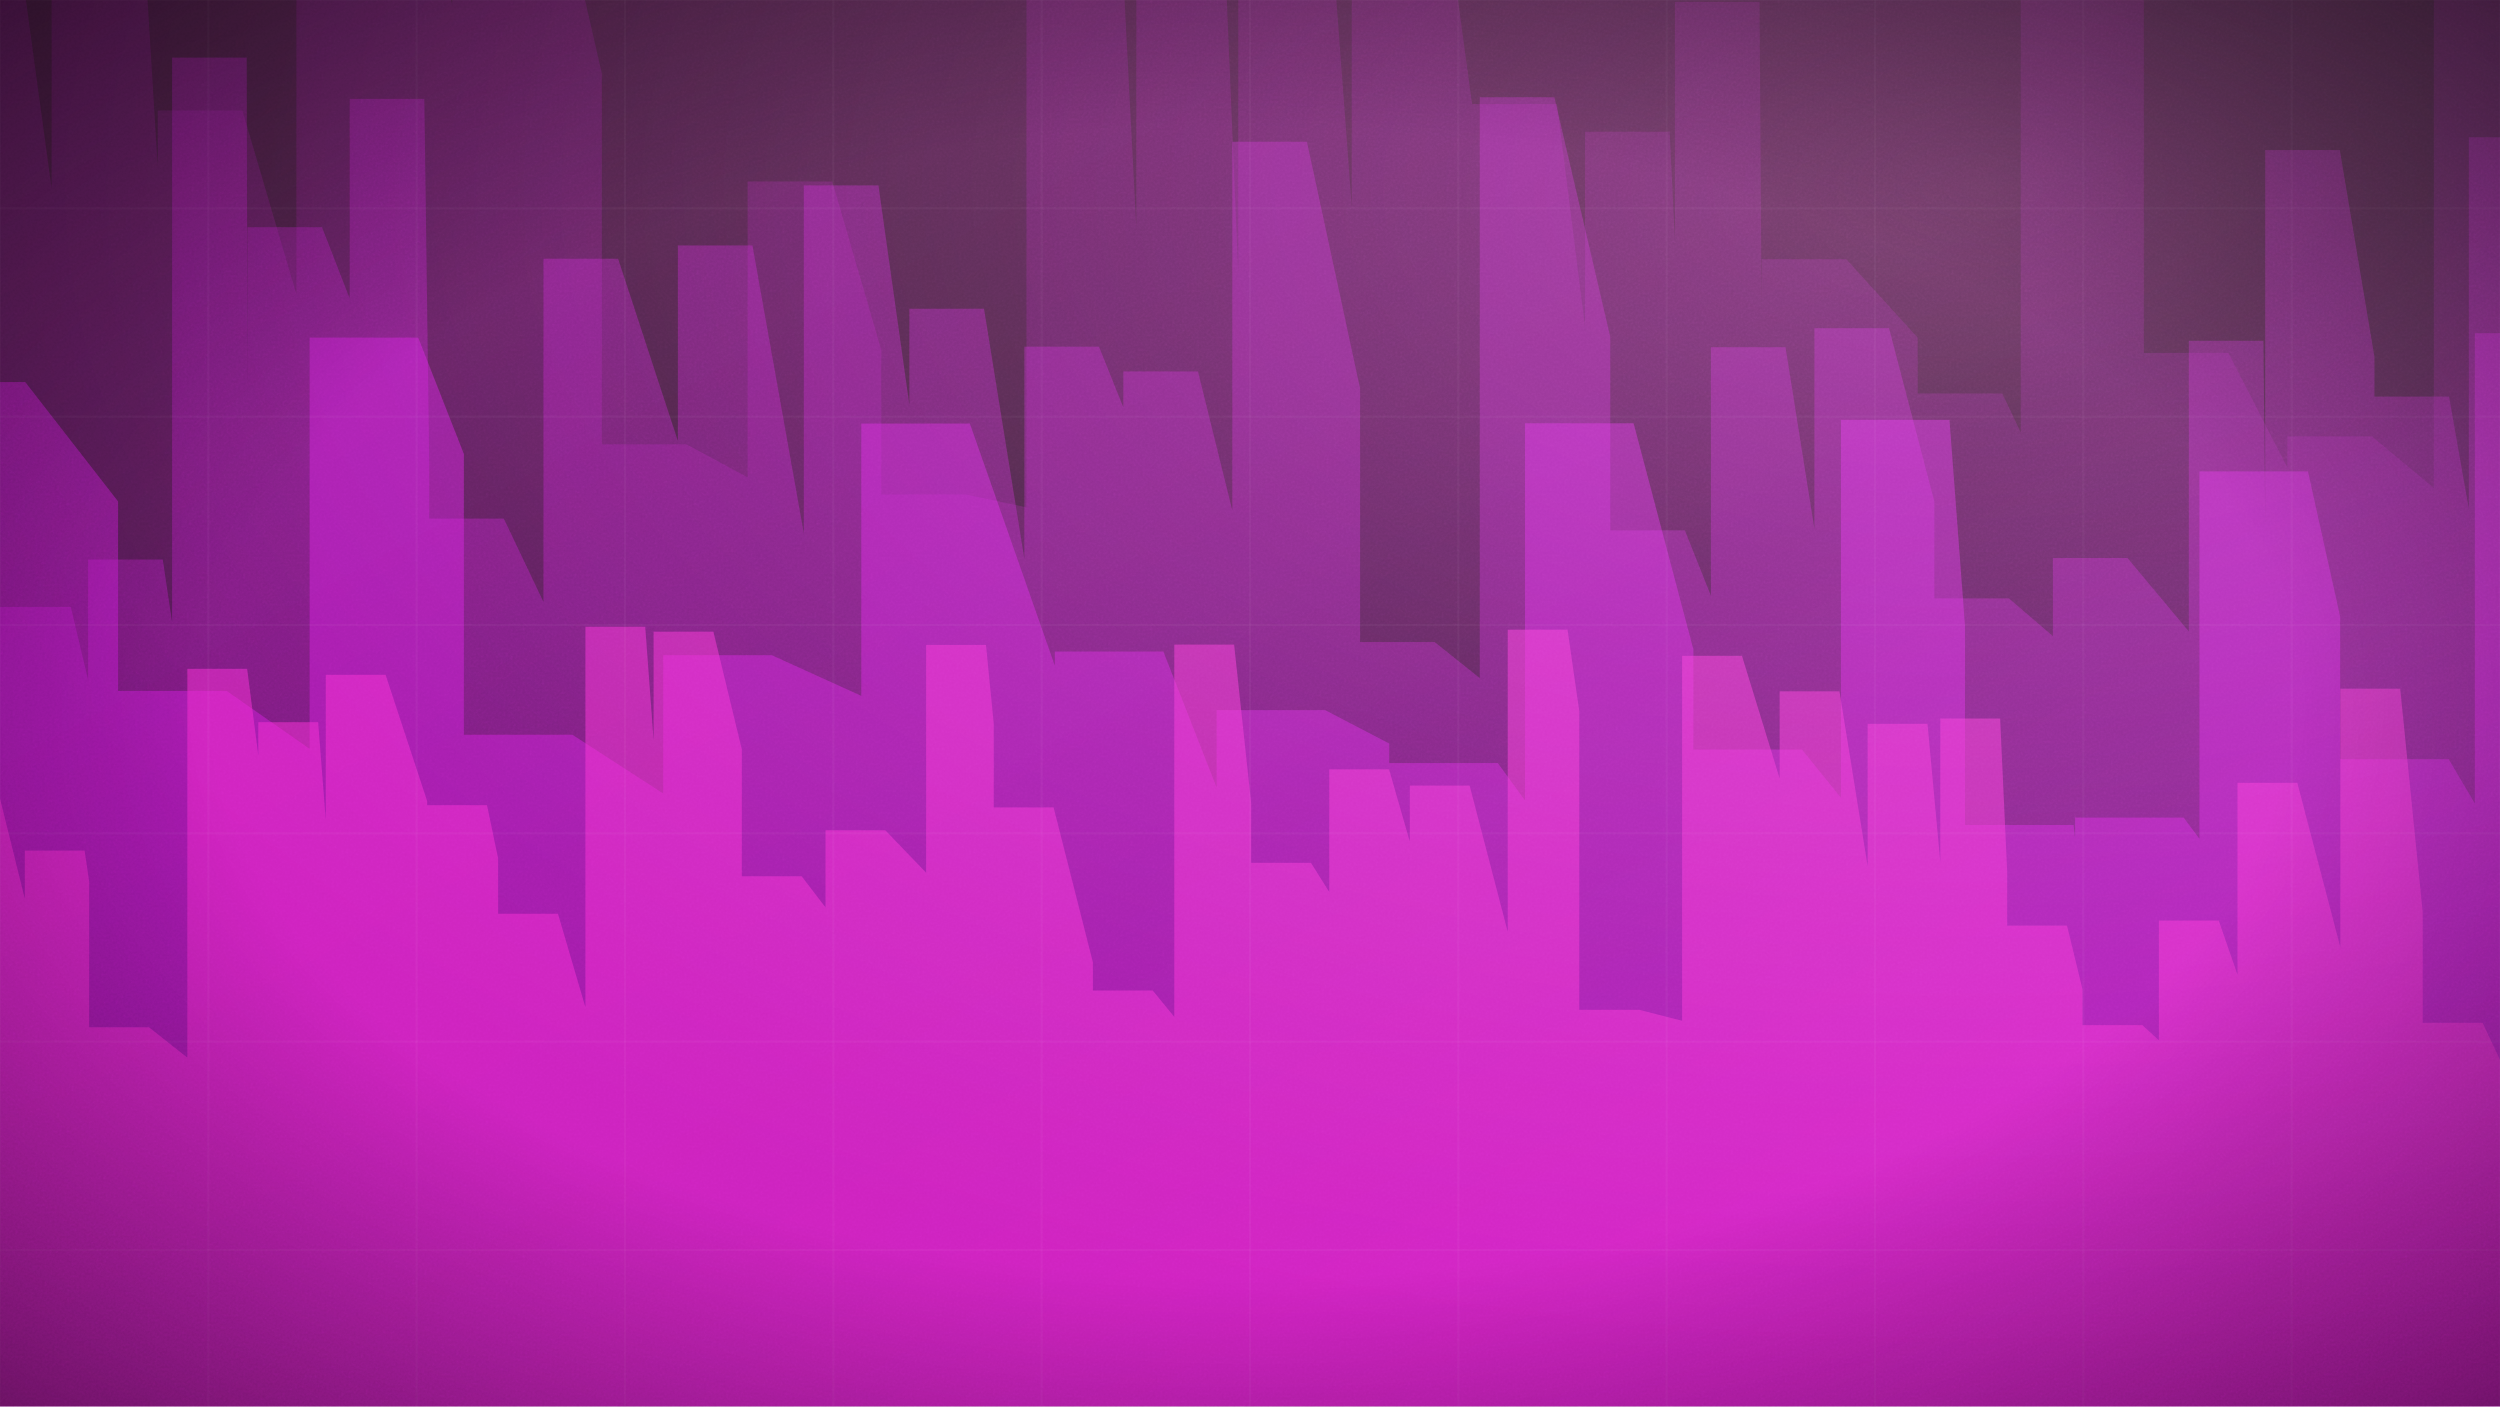
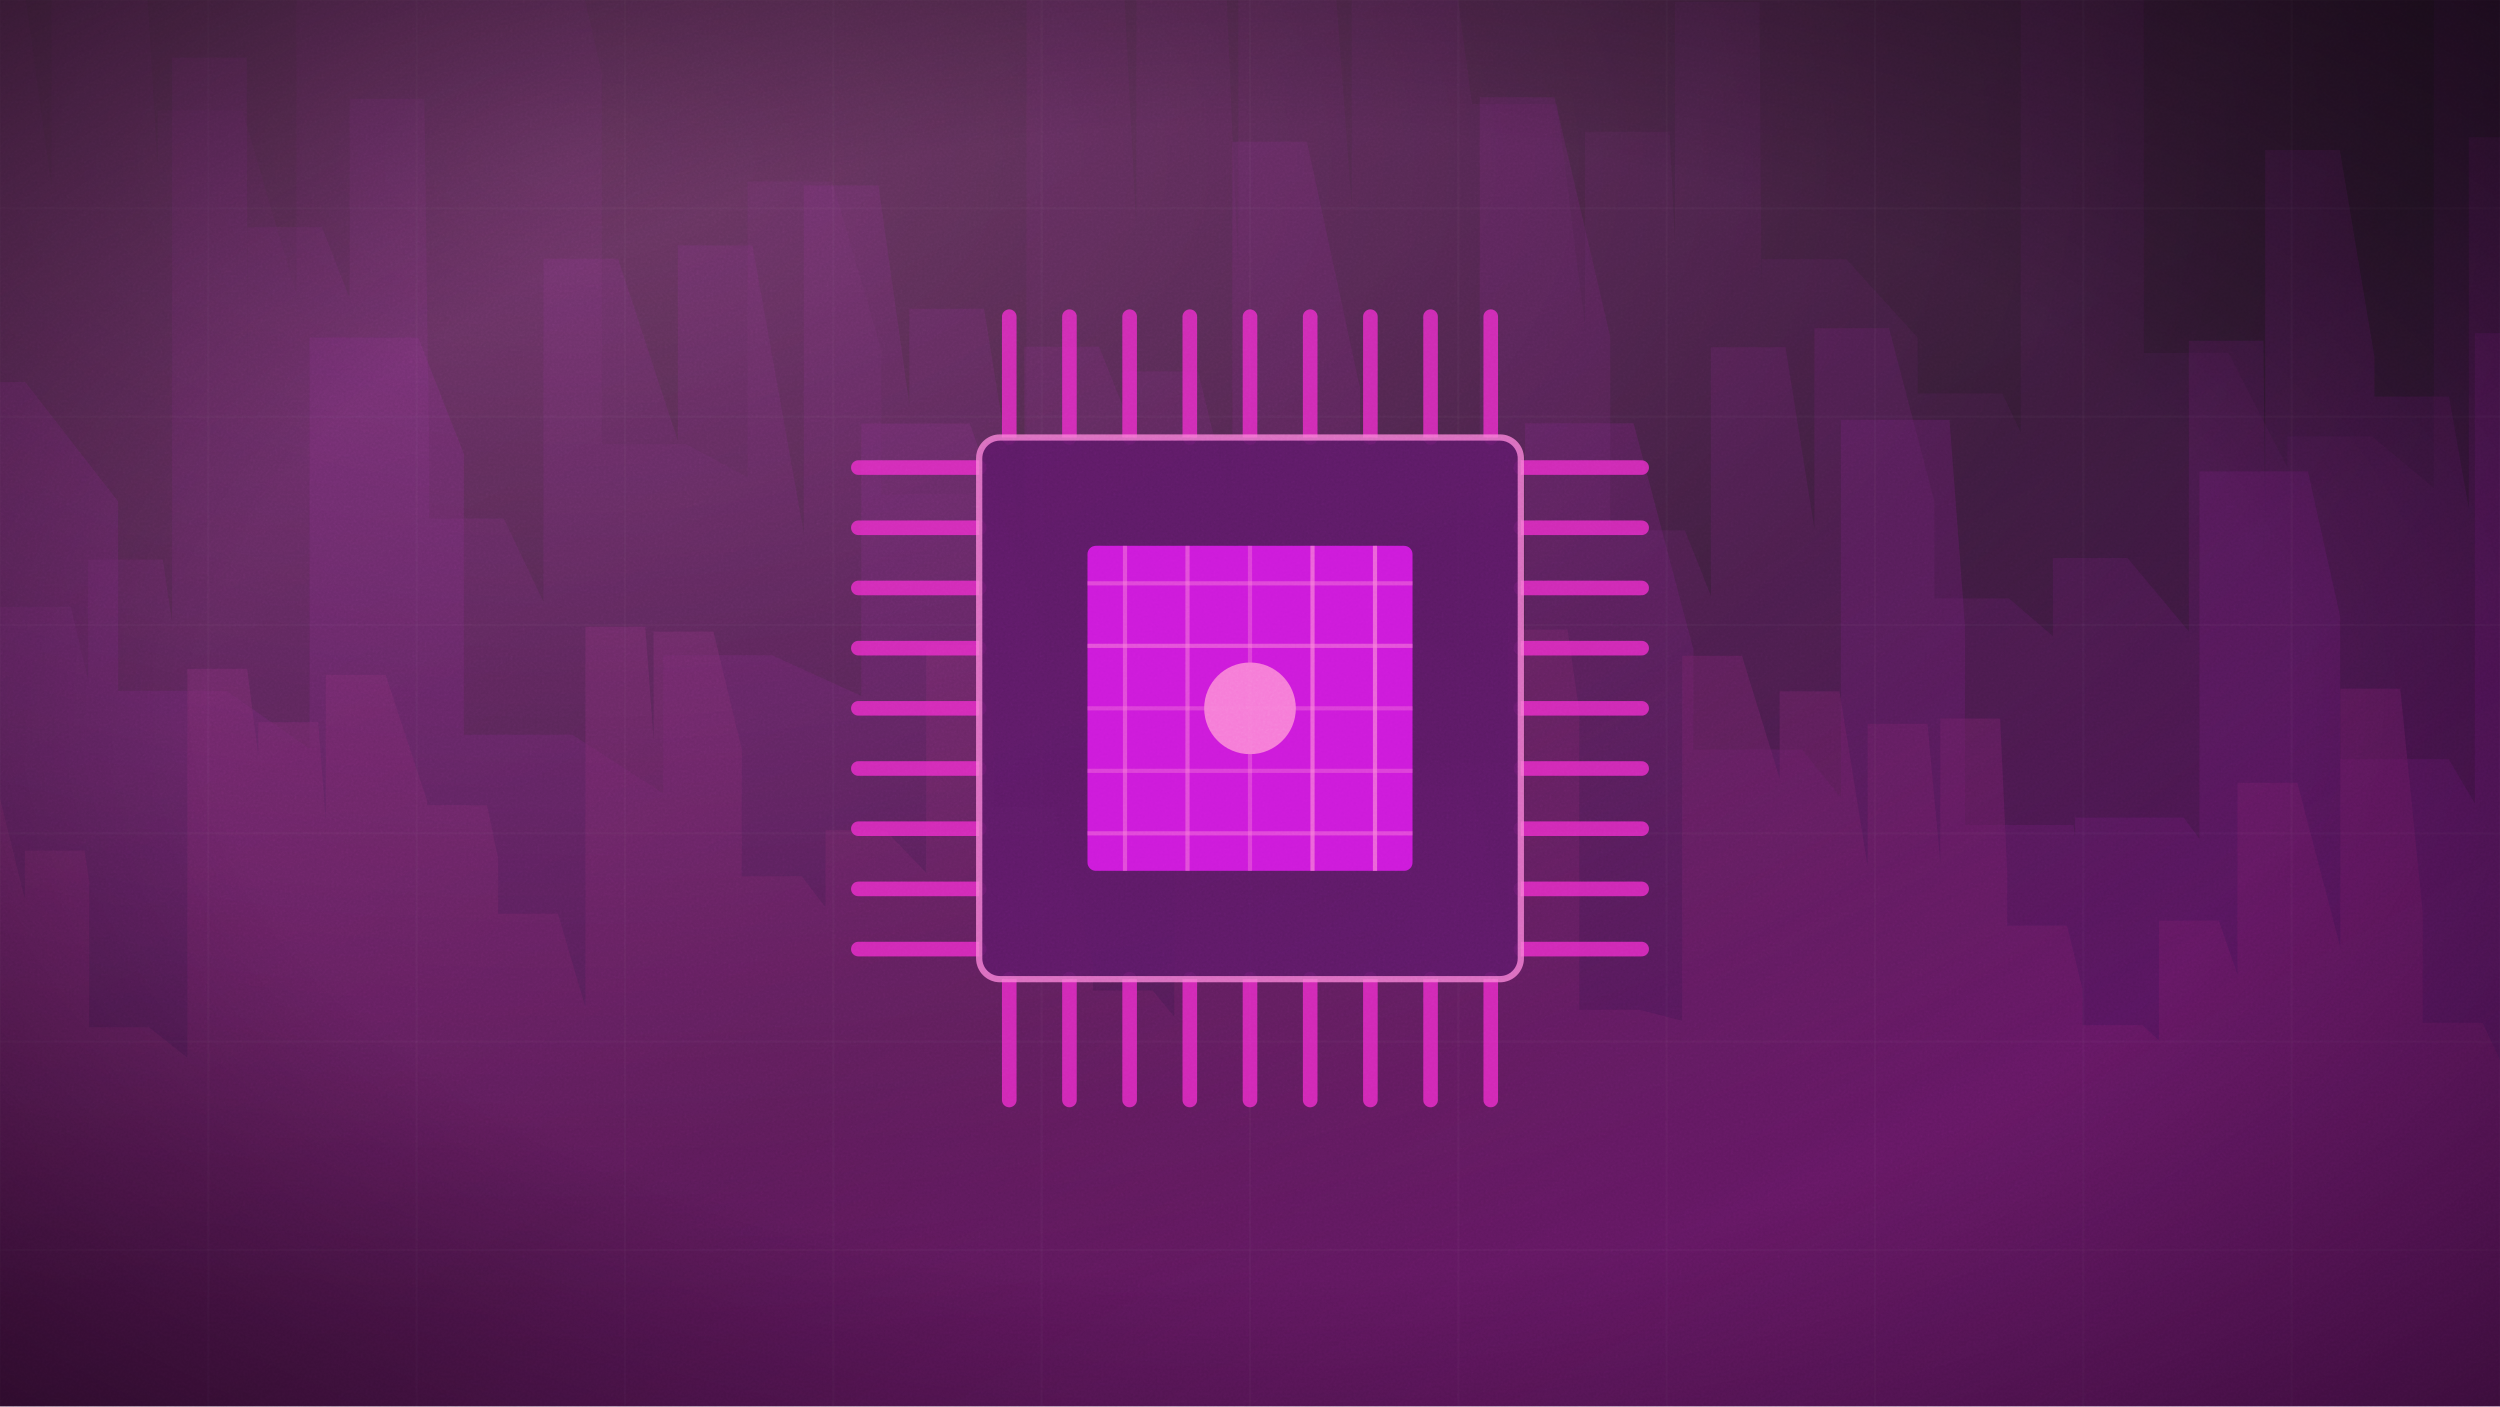
- <svg xmlns="http://www.w3.org/2000/svg" viewBox="0 0 1200 675" width="1200" height="675" role="img" aria-label="Abstract cover illustration">
+ <svg xmlns="http://www.w3.org/2000/svg" viewBox="0 0 1200 675" width="1200" height="675" role="img" aria-label="A stylised computer chip with pins and traces — original cover illustration">
  <defs>
    <linearGradient id="bg" x1="0" y1="0" x2="1" y2="1">
      <stop offset="0" stop-color="#511d4b" />
      <stop offset="0.55" stop-color="#251228" />
      <stop offset="1" stop-color="#5f1a69" />
    </linearGradient>
    <radialGradient id="core" cx="0.4" cy="0.35" r="0.75">
      <stop offset="0" stop-color="#f882d7" stop-opacity="0.95" />
      <stop offset="0.5" stop-color="#f52ed2" stop-opacity="0.55" />
      <stop offset="1" stop-color="#e11cee" stop-opacity="0" />
    </radialGradient>
-     <radialGradient id="halo" cx="0.79" cy="0.13" r="0.85">
+     <radialGradient id="halo" cx="0.23" cy="0.11" r="0.85">
      <stop offset="0" stop-color="#f882d7" stop-opacity="0.4" />
      <stop offset="1" stop-color="#f882d7" stop-opacity="0" />
    </radialGradient>
    <radialGradient id="vig" cx="0.5" cy="0.5" r="0.75">
      <stop offset="0.55" stop-color="#000000" stop-opacity="0" />
      <stop offset="1" stop-color="#000000" stop-opacity="0.55" />
    </radialGradient>
    <filter id="grain" x="0" y="0" width="100%" height="100%">
      <feTurbulence type="fractalNoise" baseFrequency="0.85" numOctaves="3" stitchTiles="stitch" result="t" />
      <feColorMatrix type="saturate" values="0" in="t" result="g" />
    </filter>
    <clipPath id="frame">
      <rect x="0" y="0" width="1200" height="675" />
    </clipPath>
  </defs>
  <rect width="1200" height="675" fill="url(#bg)" />
-   <g clip-path="url(#frame)">
+   <g clip-path="url(#frame)" opacity="0.42">
    <path d="M -40 695 L -40 -86.75 L 0.61 -86.75 L 24.77 90.47 L 24.77 -89.32 L 65.37 -89.32 L 75.73 80.18 L 75.73 53.03 L 116.34 53.03 L 142.28 141.29 L 142.28 -115.4 L 182.89 -115.4 L 217.07 2.07 L 217.07 -101.2 L 257.67 -101.2 L 288.9 35.34 L 288.9 213.3 L 329.5 213.3 L 358.87 229.13 L 358.87 87.11 L 399.48 87.11 L 423.03 168.11 L 423.03 237.37 L 463.64 237.37 L 492.7 243.52 L 492.7 -125.52 L 533.31 -125.52 L 545.43 109.15 L 545.43 -67.93 L 586.04 -67.93 L 594.37 131.65 L 594.37 -86.78 L 634.98 -86.78 L 648.83 99.14 L 648.83 -76.7 L 689.44 -76.7 L 706.72 50.87 L 706.72 49.96 L 747.33 49.96 L 760.82 156.81 L 760.82 63.22 L 801.43 63.22 L 803.98 115.77 L 803.98 0.93 L 844.58 0.93 L 845.6 153.18 L 845.6 124.43 L 886.21 124.43 L 920.49 162.09 L 920.49 188.86 L 961.1 188.86 L 969.96 207.57 L 969.96 -111.07 L 1010.57 -111.07 L 1029.05 -34.08 L 1029.05 169.42 L 1069.65 169.42 L 1097.93 224.46 L 1097.93 209.48 L 1138.54 209.48 L 1168.25 234.23 L 1168.25 -130.84 L 1208.86 -130.84 L 1218.62 12.24 L 1218.62 193.33 L 1259.23 193.33 L 1272.45 237.29 L 1240 695 Z" fill="#e11cee" fill-opacity="0.16" />
    <path d="M -40 695 L -40 206.62 L -4.19 206.62 L -1.84 256.07 L -1.84 291.32 L 33.97 291.32 L 42.31 326.4 L 42.31 268.58 L 78.12 268.58 L 82.61 298.68 L 82.61 27.66 L 118.43 27.66 L 118.76 196.97 L 118.76 109.05 L 154.57 109.05 L 167.86 143.29 L 167.86 47.47 L 203.68 47.47 L 206.02 221.99 L 206.02 248.94 L 241.84 248.94 L 260.87 288.95 L 260.87 124.19 L 296.69 124.19 L 325.37 211.6 L 325.37 117.81 L 361.18 117.81 L 385.84 256.06 L 385.84 88.99 L 421.65 88.99 L 436.5 194.28 L 436.5 148.18 L 472.32 148.18 L 491.69 268.22 L 491.69 166.41 L 527.5 166.41 L 539.21 195.56 L 539.21 178.31 L 575.02 178.31 L 591.51 244.97 L 591.51 68.03 L 627.32 68.03 L 652.84 186.45 L 652.84 308.2 L 688.65 308.2 L 710.29 325.49 L 710.29 46.69 L 746.1 46.69 L 772.93 161.72 L 772.93 254.57 L 808.74 254.57 L 821.24 285.94 L 821.24 166.67 L 857.05 166.67 L 870.92 253.89 L 870.92 157.52 L 906.73 157.52 L 928.48 240.68 L 928.48 287.23 L 964.29 287.23 L 985.39 305.35 L 985.39 267.85 L 1021.2 267.85 L 1050.64 303.11 L 1050.64 163.57 L 1086.46 163.57 L 1087.3 252.41 L 1087.3 72.02 L 1123.11 72.02 L 1139.74 171.34 L 1139.74 190.36 L 1175.55 190.36 L 1185.04 244.27 L 1185.04 65.9 L 1220.85 65.9 L 1243.93 106.74 L 1240 695 Z" fill="#e11cee" fill-opacity="0.29" />
    <path d="M -40 695 L -40 183.38 L 12.11 183.38 L 56.67 240.68 L 56.67 331.64 L 108.78 331.64 L 148.61 359.45 L 148.61 162.05 L 200.73 162.05 L 222.65 217.88 L 222.65 352.68 L 274.76 352.68 L 318.35 380.91 L 318.35 314.5 L 370.47 314.5 L 413.42 334.02 L 413.42 203.3 L 465.54 203.3 L 506.3 319.45 L 506.3 312.72 L 558.41 312.72 L 583.98 377.99 L 583.98 340.87 L 636.09 340.87 L 666.84 356.9 L 666.84 366.27 L 718.95 366.27 L 732.01 384.23 L 732.01 203.16 L 784.12 203.16 L 812.83 311.75 L 812.83 359.77 L 864.95 359.77 L 883.65 382.92 L 883.65 201.54 L 935.76 201.54 L 943.2 300.47 L 943.2 396 L 995.32 396 L 996.05 402.49 L 996.05 392.44 L 1048.16 392.44 L 1055.72 402.59 L 1055.72 226.28 L 1107.83 226.28 L 1123.28 296.05 L 1123.28 364.42 L 1175.39 364.42 L 1187.91 385.64 L 1187.91 159.93 L 1240.02 159.93 L 1264.06 285.35 L 1240 695 Z" fill="#e11cee" fill-opacity="0.41" />
    <path d="M -40 695 L -40 337.8 L -11.28 337.8 L 11.91 431.35 L 11.91 408.3 L 40.62 408.3 L 42.79 423.08 L 42.79 493.1 L 71.51 493.1 L 89.92 507.66 L 89.92 321.03 L 118.63 321.03 L 123.99 362.63 L 123.99 346.64 L 152.71 346.64 L 156.36 393.6 L 156.36 323.89 L 185.08 323.89 L 205.04 384.55 L 205.04 386.5 L 233.76 386.5 L 239.1 412.05 L 239.1 438.59 L 267.82 438.59 L 281 483.48 L 281 300.82 L 309.71 300.82 L 313.72 355.23 L 313.72 303.19 L 342.43 303.19 L 356.07 359.67 L 356.07 420.61 L 384.79 420.61 L 396.25 435.56 L 396.25 398.53 L 424.96 398.53 L 444.55 418.91 L 444.55 309.58 L 473.26 309.58 L 477.01 347.56 L 477.01 387.56 L 505.72 387.56 L 524.58 461.85 L 524.58 475.44 L 553.29 475.44 L 563.66 488.1 L 563.66 309.42 L 592.38 309.42 L 600.56 385.54 L 600.56 414.16 L 629.27 414.16 L 638.03 428.16 L 638.03 369.28 L 666.75 369.28 L 676.7 403.92 L 676.7 377.1 L 705.42 377.1 L 723.71 447.25 L 723.71 302.23 L 752.42 302.23 L 758.05 341.36 L 758.05 484.69 L 786.76 484.69 L 807.41 489.97 L 807.41 314.78 L 836.13 314.78 L 854.23 373.62 L 854.23 331.84 L 882.94 331.84 L 896.47 415.72 L 896.47 347.44 L 925.19 347.44 L 931.35 413.69 L 931.35 344.91 L 960.06 344.91 L 963.44 418.15 L 963.44 444.28 L 992.16 444.28 L 999.6 474.9 L 999.6 492.05 L 1028.32 492.05 L 1036.27 499.35 L 1036.27 441.9 L 1064.99 441.9 L 1073.99 467.83 L 1073.99 375.76 L 1102.71 375.76 L 1123.37 454.69 L 1123.37 330.57 L 1152.09 330.57 L 1162.9 437.92 L 1162.9 490.93 L 1191.62 490.93 L 1200.56 509.87 L 1200.56 463.3 L 1229.28 463.3 L 1232.67 488.81 L 1232.67 395.43 L 1261.38 395.43 L 1279.16 435.72 L 1240 695 Z" fill="#f52ed2" fill-opacity="0.54" />
  </g>
  <rect width="1200" height="675" fill="url(#halo)" style="mix-blend-mode:screen" />
  <g clip-path="url(#frame)">
    <line x1="0" y1="0" x2="0" y2="675" stroke="#ffffff" stroke-opacity="0.035" stroke-width="1" />
    <line x1="100" y1="0" x2="100" y2="675" stroke="#ffffff" stroke-opacity="0.035" stroke-width="1" />
    <line x1="200" y1="0" x2="200" y2="675" stroke="#ffffff" stroke-opacity="0.035" stroke-width="1" />
    <line x1="300" y1="0" x2="300" y2="675" stroke="#ffffff" stroke-opacity="0.035" stroke-width="1" />
    <line x1="400" y1="0" x2="400" y2="675" stroke="#ffffff" stroke-opacity="0.035" stroke-width="1" />
    <line x1="500" y1="0" x2="500" y2="675" stroke="#ffffff" stroke-opacity="0.035" stroke-width="1" />
    <line x1="600" y1="0" x2="600" y2="675" stroke="#ffffff" stroke-opacity="0.035" stroke-width="1" />
    <line x1="700" y1="0" x2="700" y2="675" stroke="#ffffff" stroke-opacity="0.035" stroke-width="1" />
    <line x1="800" y1="0" x2="800" y2="675" stroke="#ffffff" stroke-opacity="0.035" stroke-width="1" />
    <line x1="900" y1="0" x2="900" y2="675" stroke="#ffffff" stroke-opacity="0.035" stroke-width="1" />
    <line x1="1000" y1="0" x2="1000" y2="675" stroke="#ffffff" stroke-opacity="0.035" stroke-width="1" />
    <line x1="1100" y1="0" x2="1100" y2="675" stroke="#ffffff" stroke-opacity="0.035" stroke-width="1" />
    <line x1="1200" y1="0" x2="1200" y2="675" stroke="#ffffff" stroke-opacity="0.035" stroke-width="1" />
    <line x1="0" y1="0" x2="1200" y2="0" stroke="#ffffff" stroke-opacity="0.035" stroke-width="1" />
    <line x1="0" y1="100" x2="1200" y2="100" stroke="#ffffff" stroke-opacity="0.035" stroke-width="1" />
    <line x1="0" y1="200" x2="1200" y2="200" stroke="#ffffff" stroke-opacity="0.035" stroke-width="1" />
    <line x1="0" y1="300" x2="1200" y2="300" stroke="#ffffff" stroke-opacity="0.035" stroke-width="1" />
    <line x1="0" y1="400" x2="1200" y2="400" stroke="#ffffff" stroke-opacity="0.035" stroke-width="1" />
    <line x1="0" y1="500" x2="1200" y2="500" stroke="#ffffff" stroke-opacity="0.035" stroke-width="1" />
    <line x1="0" y1="600" x2="1200" y2="600" stroke="#ffffff" stroke-opacity="0.035" stroke-width="1" />
  </g>
+   <rect width="1200" height="675" fill="#251228" opacity="0.3" />
+   <g clip-path="url(#frame)">
+     <line x1="484.44" y1="210" x2="484.44" y2="152" stroke="#f52ed2" stroke-opacity="0.75" stroke-width="7" stroke-linecap="round" />
+     <line x1="484.44" y1="470" x2="484.44" y2="528" stroke="#f52ed2" stroke-opacity="0.75" stroke-width="7" stroke-linecap="round" />
+     <line x1="470" y1="224.44" x2="412" y2="224.44" stroke="#f52ed2" stroke-opacity="0.75" stroke-width="7" stroke-linecap="round" />
+     <line x1="730" y1="224.44" x2="788" y2="224.44" stroke="#f52ed2" stroke-opacity="0.75" stroke-width="7" stroke-linecap="round" />
+     <line x1="513.33" y1="210" x2="513.33" y2="152" stroke="#f52ed2" stroke-opacity="0.75" stroke-width="7" stroke-linecap="round" />
+     <line x1="513.33" y1="470" x2="513.33" y2="528" stroke="#f52ed2" stroke-opacity="0.75" stroke-width="7" stroke-linecap="round" />
+     <line x1="470" y1="253.33" x2="412" y2="253.33" stroke="#f52ed2" stroke-opacity="0.75" stroke-width="7" stroke-linecap="round" />
+     <line x1="730" y1="253.33" x2="788" y2="253.33" stroke="#f52ed2" stroke-opacity="0.75" stroke-width="7" stroke-linecap="round" />
+     <line x1="542.22" y1="210" x2="542.22" y2="152" stroke="#f52ed2" stroke-opacity="0.75" stroke-width="7" stroke-linecap="round" />
+     <line x1="542.22" y1="470" x2="542.22" y2="528" stroke="#f52ed2" stroke-opacity="0.75" stroke-width="7" stroke-linecap="round" />
+     <line x1="470" y1="282.22" x2="412" y2="282.22" stroke="#f52ed2" stroke-opacity="0.75" stroke-width="7" stroke-linecap="round" />
+     <line x1="730" y1="282.22" x2="788" y2="282.22" stroke="#f52ed2" stroke-opacity="0.75" stroke-width="7" stroke-linecap="round" />
+     <line x1="571.11" y1="210" x2="571.11" y2="152" stroke="#f52ed2" stroke-opacity="0.75" stroke-width="7" stroke-linecap="round" />
+     <line x1="571.11" y1="470" x2="571.11" y2="528" stroke="#f52ed2" stroke-opacity="0.75" stroke-width="7" stroke-linecap="round" />
+     <line x1="470" y1="311.11" x2="412" y2="311.11" stroke="#f52ed2" stroke-opacity="0.75" stroke-width="7" stroke-linecap="round" />
+     <line x1="730" y1="311.11" x2="788" y2="311.11" stroke="#f52ed2" stroke-opacity="0.75" stroke-width="7" stroke-linecap="round" />
+     <line x1="600" y1="210" x2="600" y2="152" stroke="#f52ed2" stroke-opacity="0.75" stroke-width="7" stroke-linecap="round" />
+     <line x1="600" y1="470" x2="600" y2="528" stroke="#f52ed2" stroke-opacity="0.75" stroke-width="7" stroke-linecap="round" />
+     <line x1="470" y1="340" x2="412" y2="340" stroke="#f52ed2" stroke-opacity="0.75" stroke-width="7" stroke-linecap="round" />
+     <line x1="730" y1="340" x2="788" y2="340" stroke="#f52ed2" stroke-opacity="0.75" stroke-width="7" stroke-linecap="round" />
+     <line x1="628.89" y1="210" x2="628.89" y2="152" stroke="#f52ed2" stroke-opacity="0.75" stroke-width="7" stroke-linecap="round" />
+     <line x1="628.89" y1="470" x2="628.89" y2="528" stroke="#f52ed2" stroke-opacity="0.75" stroke-width="7" stroke-linecap="round" />
+     <line x1="470" y1="368.89" x2="412" y2="368.89" stroke="#f52ed2" stroke-opacity="0.75" stroke-width="7" stroke-linecap="round" />
+     <line x1="730" y1="368.89" x2="788" y2="368.89" stroke="#f52ed2" stroke-opacity="0.75" stroke-width="7" stroke-linecap="round" />
+     <line x1="657.78" y1="210" x2="657.78" y2="152" stroke="#f52ed2" stroke-opacity="0.75" stroke-width="7" stroke-linecap="round" />
+     <line x1="657.78" y1="470" x2="657.78" y2="528" stroke="#f52ed2" stroke-opacity="0.75" stroke-width="7" stroke-linecap="round" />
+     <line x1="470" y1="397.78" x2="412" y2="397.78" stroke="#f52ed2" stroke-opacity="0.75" stroke-width="7" stroke-linecap="round" />
+     <line x1="730" y1="397.78" x2="788" y2="397.78" stroke="#f52ed2" stroke-opacity="0.75" stroke-width="7" stroke-linecap="round" />
+     <line x1="686.67" y1="210" x2="686.67" y2="152" stroke="#f52ed2" stroke-opacity="0.75" stroke-width="7" stroke-linecap="round" />
+     <line x1="686.67" y1="470" x2="686.67" y2="528" stroke="#f52ed2" stroke-opacity="0.75" stroke-width="7" stroke-linecap="round" />
+     <line x1="470" y1="426.67" x2="412" y2="426.67" stroke="#f52ed2" stroke-opacity="0.75" stroke-width="7" stroke-linecap="round" />
+     <line x1="730" y1="426.67" x2="788" y2="426.67" stroke="#f52ed2" stroke-opacity="0.75" stroke-width="7" stroke-linecap="round" />
+     <line x1="715.56" y1="210" x2="715.56" y2="152" stroke="#f52ed2" stroke-opacity="0.75" stroke-width="7" stroke-linecap="round" />
+     <line x1="715.56" y1="470" x2="715.56" y2="528" stroke="#f52ed2" stroke-opacity="0.75" stroke-width="7" stroke-linecap="round" />
+     <line x1="470" y1="455.56" x2="412" y2="455.56" stroke="#f52ed2" stroke-opacity="0.75" stroke-width="7" stroke-linecap="round" />
+     <line x1="730" y1="455.56" x2="788" y2="455.56" stroke="#f52ed2" stroke-opacity="0.75" stroke-width="7" stroke-linecap="round" />
+     <rect x="470" y="210" width="260" height="260" rx="10" fill="#5f1a69" fill-opacity="0.9" stroke="#f882d7" stroke-opacity="0.8" stroke-width="3" />
+     <rect x="522" y="262" width="156" height="156" rx="4" fill="#e11cee" fill-opacity="0.85" />
+     <line x1="522" y1="280" x2="678" y2="280" stroke="#f882d7" stroke-opacity="0.44" stroke-width="2" />
+     <line x1="540" y1="262" x2="540" y2="418" stroke="#f882d7" stroke-opacity="0.48" stroke-width="2" />
+     <line x1="522" y1="310" x2="678" y2="310" stroke="#f882d7" stroke-opacity="0.55" stroke-width="2" />
+     <line x1="570" y1="262" x2="570" y2="418" stroke="#f882d7" stroke-opacity="0.51" stroke-width="2" />
+     <line x1="522" y1="340" x2="678" y2="340" stroke="#f882d7" stroke-opacity="0.35" stroke-width="2" />
+     <line x1="600" y1="262" x2="600" y2="418" stroke="#f882d7" stroke-opacity="0.37" stroke-width="2" />
+     <line x1="522" y1="370" x2="678" y2="370" stroke="#f882d7" stroke-opacity="0.37" stroke-width="2" />
+     <line x1="630" y1="262" x2="630" y2="418" stroke="#f882d7" stroke-opacity="0.71" stroke-width="2" />
+     <line x1="522" y1="400" x2="678" y2="400" stroke="#f882d7" stroke-opacity="0.45" stroke-width="2" />
+     <line x1="660" y1="262" x2="660" y2="418" stroke="#f882d7" stroke-opacity="0.71" stroke-width="2" />
+     <circle cx="600" cy="340" r="22" fill="#f882d7" fill-opacity="0.95" />
+   </g>
  <rect width="1200" height="675" fill="url(#vig)" />
  <rect width="1200" height="675" filter="url(#grain)" opacity="0.14" style="mix-blend-mode:overlay" />
</svg>
